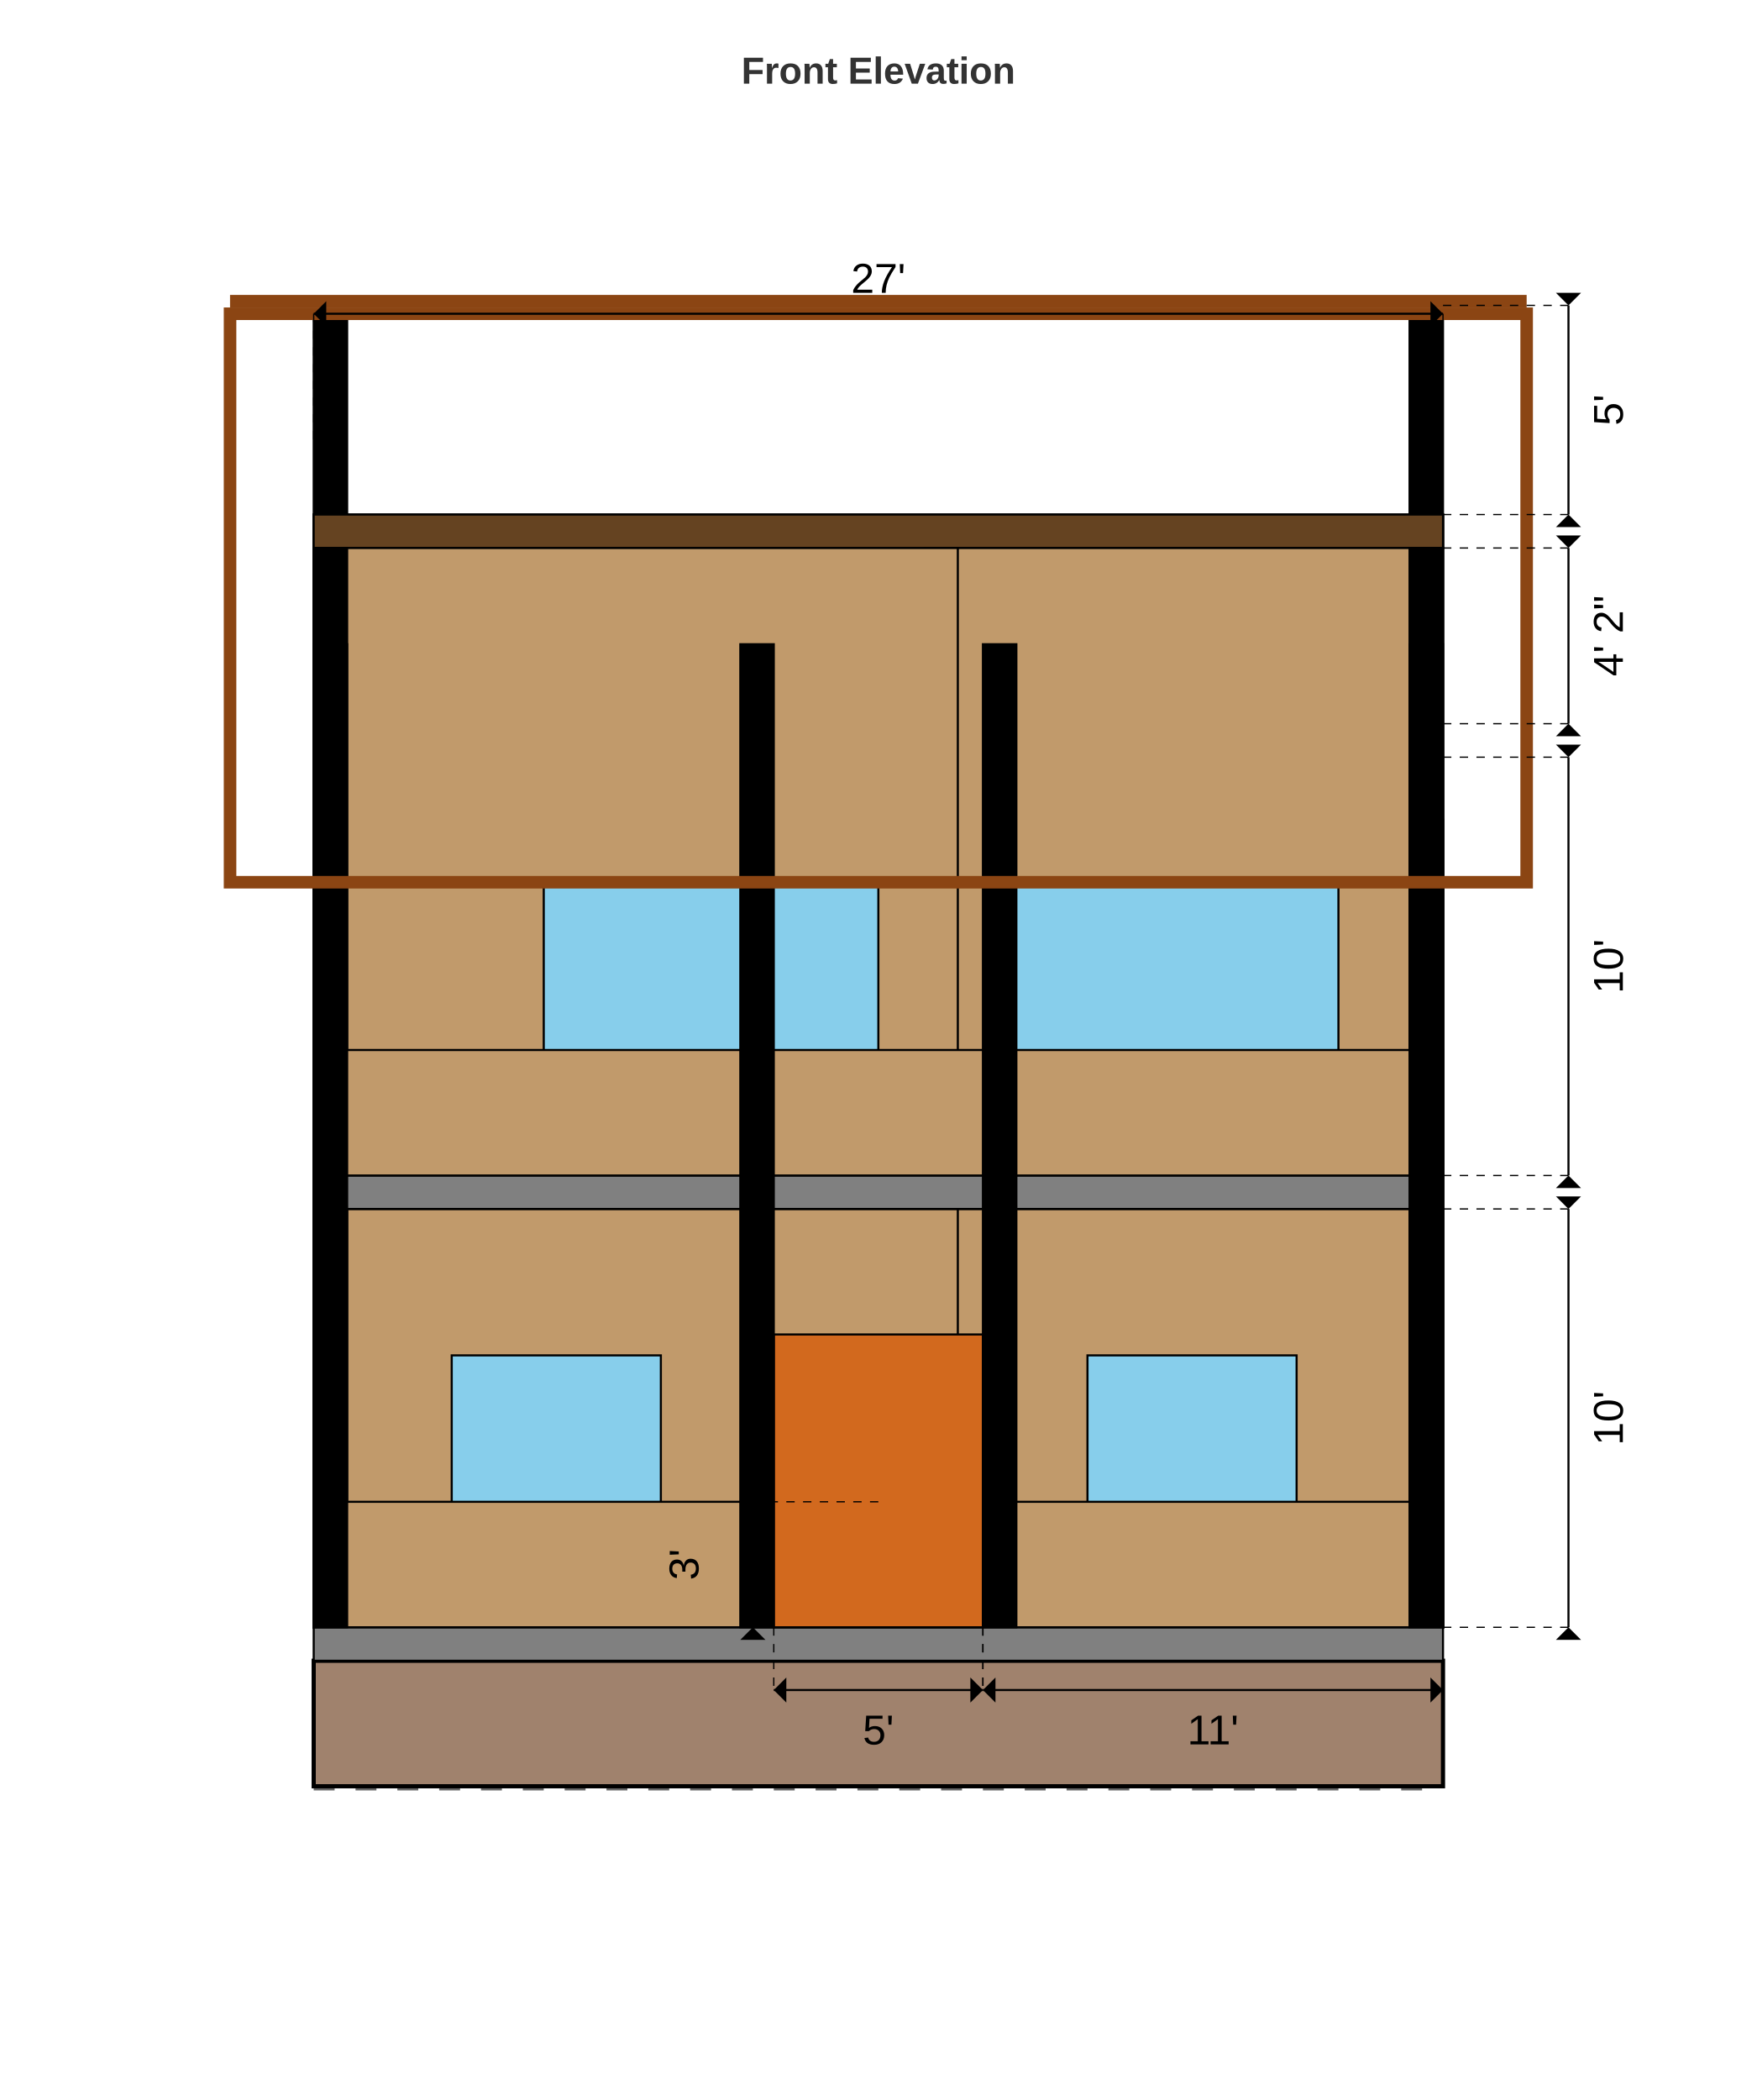
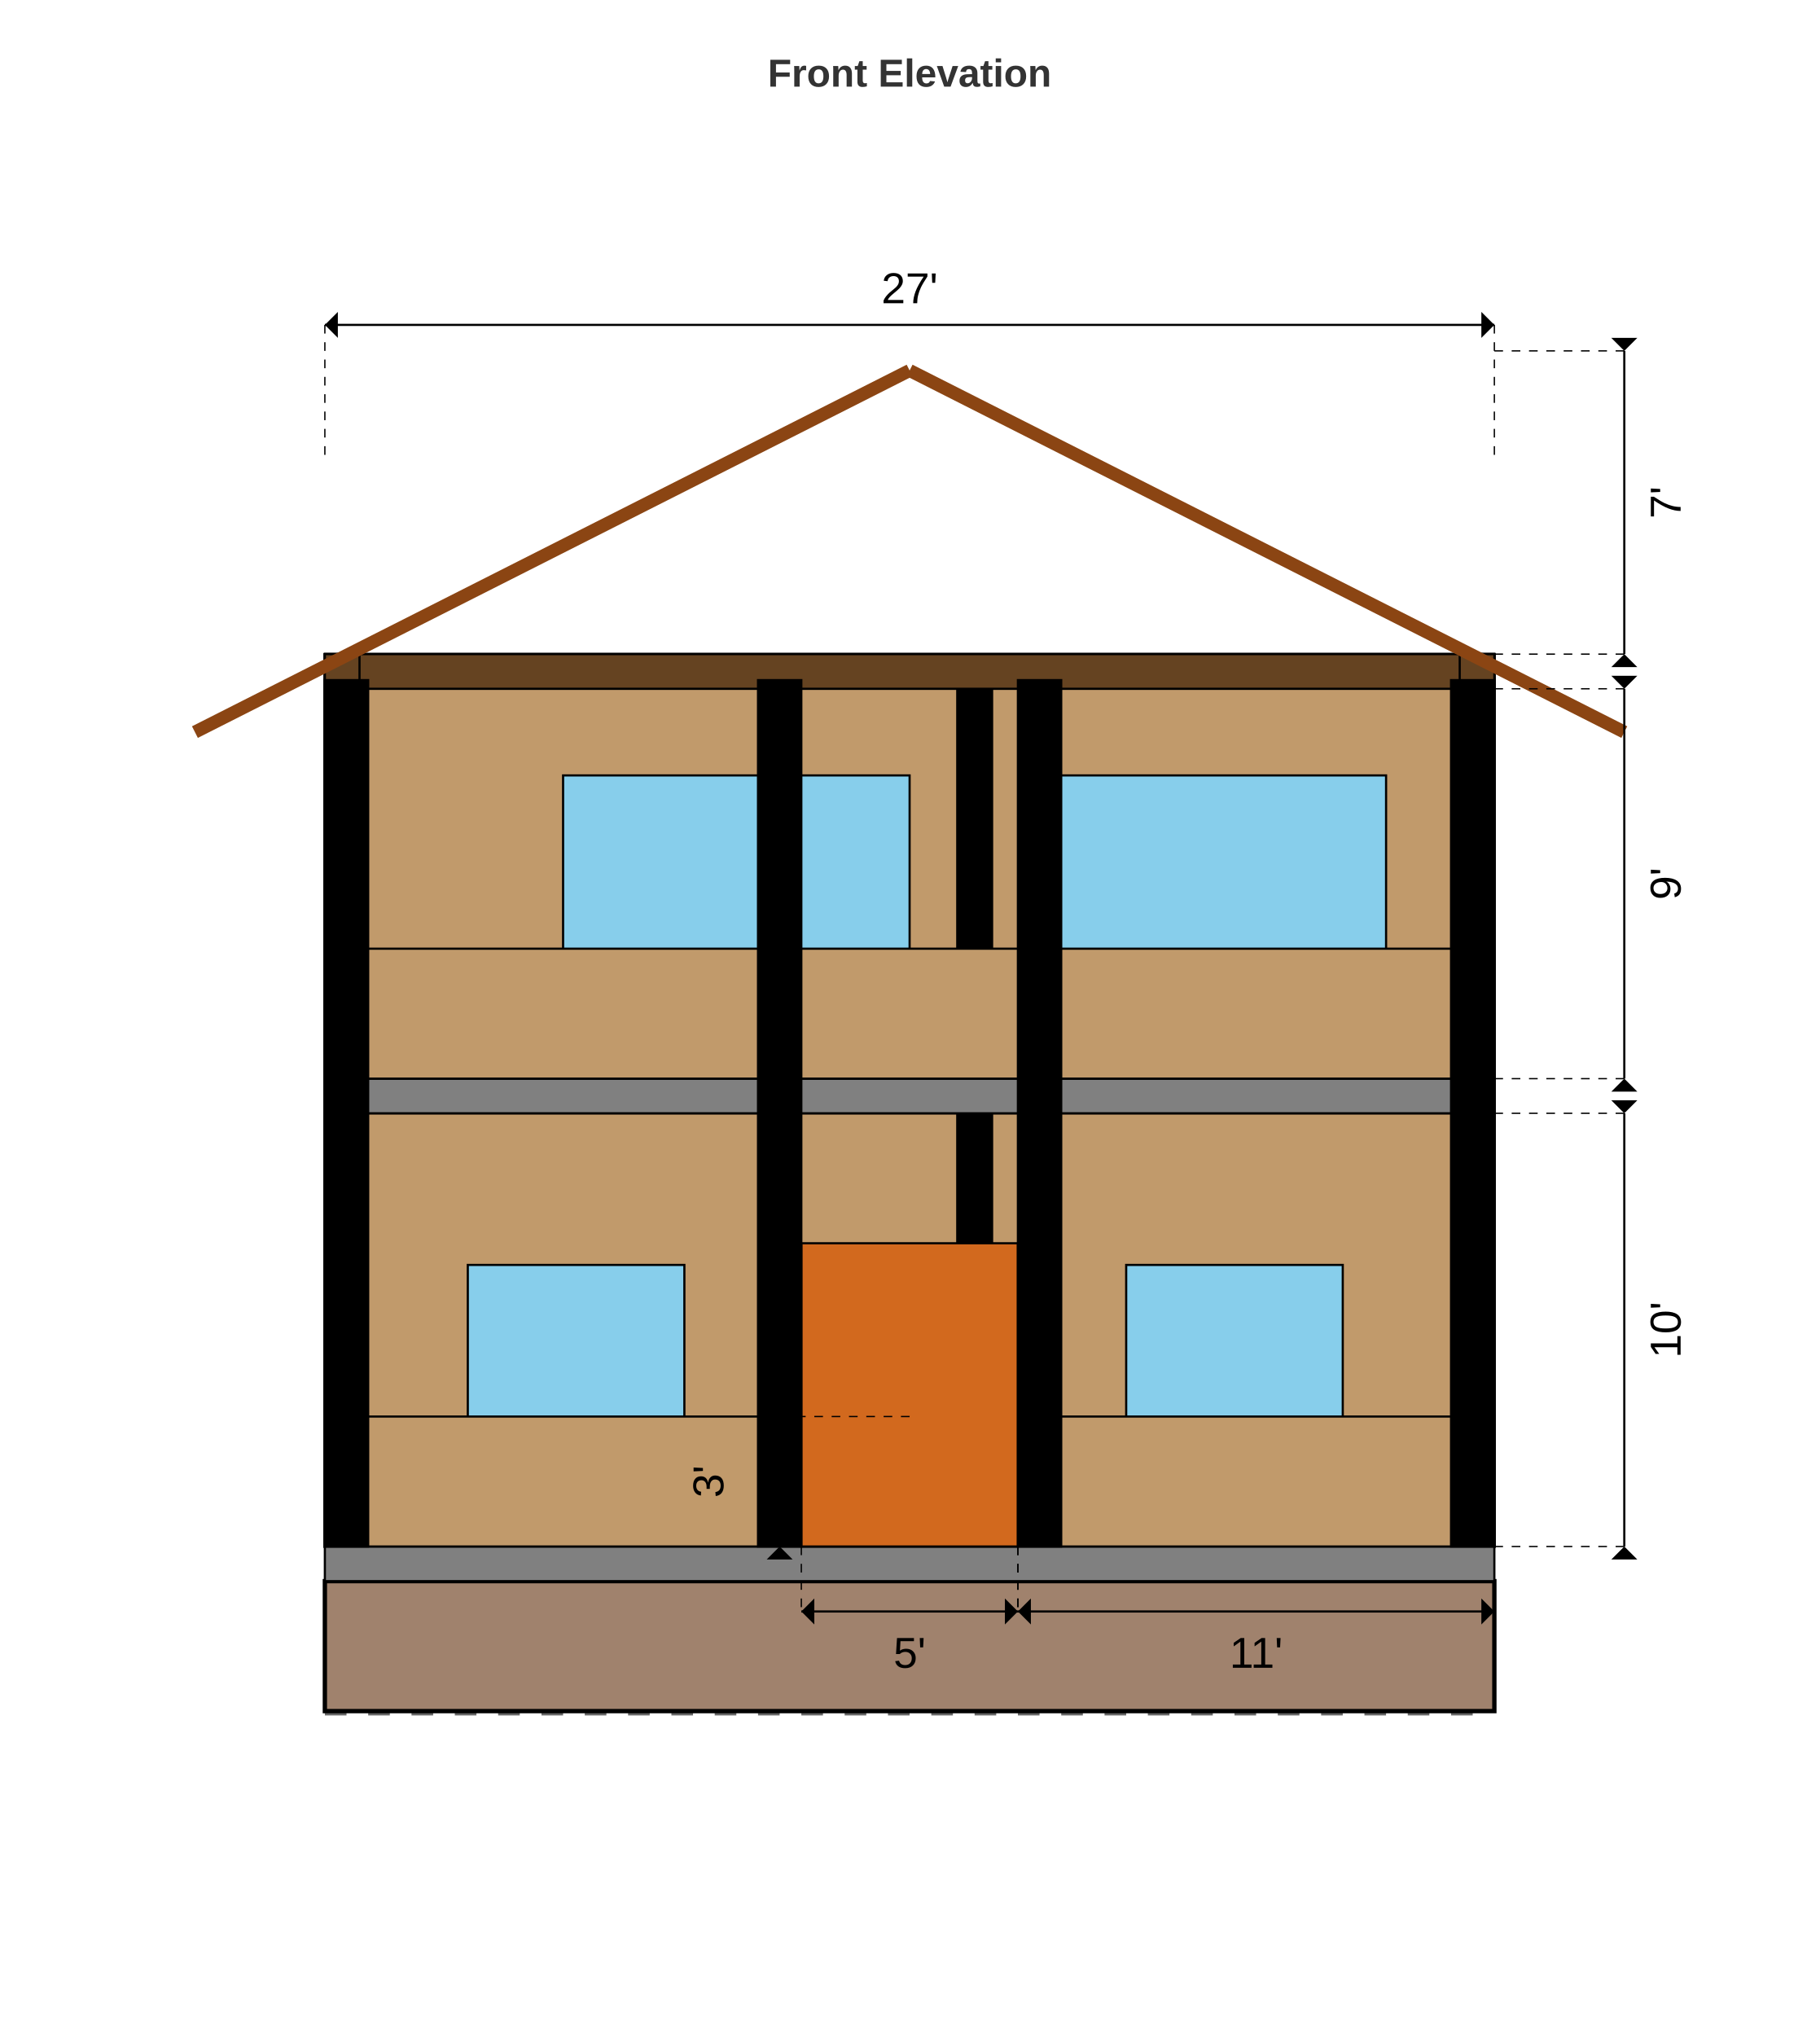
- <svg xmlns="http://www.w3.org/2000/svg" width="840.0" height="1004.0" viewBox="0 0 840.0 1004.0">
+ <svg xmlns="http://www.w3.org/2000/svg" width="840.0" height="940.0" viewBox="0 0 840.0 940.0">
  <defs>
    <style>
        text { font-family: Arial, sans-serif; }
    </style>
  </defs>
  <g transform="translate(150, 210) scale(2.0, 2.0)">
-     <line x1="0" y1="322.0" x2="270" y2="322.0" stroke="#666" stroke-width="2" stroke-dasharray="5,5" />
-     <rect x="0" y="292.0" width="270" height="30.0" fill="#A0826D" stroke="#000" stroke-width="1" />
-     <rect x="0" y="184.0" width="270" height="100.0" fill="#C19A6B" stroke="#000" stroke-width="0.5" />
-     <rect x="96.5" y="219.0" width="75" height="65.0" fill="#D2691E" stroke="#000" stroke-width="0.5" />
-     <rect x="186" y="219.0" width="60" height="40.0" fill="#87CEEB" stroke="#000" stroke-width="0.5" />
-     <rect x="22.5" y="219.0" width="60" height="40.0" fill="#87CEEB" stroke="#000" stroke-width="0.5" />
-     <rect x="0" y="91.0" width="270" height="85.0" fill="#C19A6B" stroke="#000" stroke-width="0.5" />
-     <rect x="186" y="111.0" width="60" height="60.0" fill="#87CEEB" stroke="#000" stroke-width="0.5" />
-     <rect x="101.5" y="111.0" width="65" height="60.0" fill="#87CEEB" stroke="#000" stroke-width="0.5" />
-     <rect x="22.5" y="111.0" width="60" height="60.0" fill="#87CEEB" stroke="#000" stroke-width="0.5" />
-     <rect x="8" y="176.0" width="254" height="8.0" fill="#654321" stroke="#000" stroke-width="0.5" />
-     <rect x="262.0" y="91.0" width="8" height="193.0" fill="#000" stroke="#000" stroke-width="0.5" />
-     <rect x="171.5" y="91.0" width="8" height="193.0" fill="#000" stroke="#000" stroke-width="0.5" />
-     <rect x="88.5" y="91.0" width="8" height="193.0" fill="#000" stroke="#000" stroke-width="0.5" />
-     <rect x="0.0" y="91.0" width="8" height="193.0" fill="#000" stroke="#000" stroke-width="0.5" />
-     <rect x="0" y="176.0" width="8" height="8.0" fill="#654321" stroke="#000" stroke-width="0.5" />
-     <rect x="0" y="184.0" width="94" height="100.0" fill="#C19A6B" stroke="#000" stroke-width="0.5" />
-     <rect x="0" y="76.0" width="94" height="100.0" fill="#C19A6B" stroke="#000" stroke-width="0.5" />
-     <rect x="94" y="184.0" width="40" height="100.0" fill="#C19A6B" stroke="#000" stroke-width="0.5" />
-     <rect x="0" y="18.0" width="270" height="8.0" fill="#654321" stroke="#000" stroke-width="0.5" />
-     <rect x="222.0" y="184.0" width="8" height="100.0" fill="#000" stroke="#000" stroke-width="0.5" />
-     <rect x="262.0" y="26.0" width="8" height="258.0" fill="#000" stroke="#000" stroke-width="0.5" />
-     <rect x="0.0" y="26.0" width="8" height="258.0" fill="#000" stroke="#000" stroke-width="0.5" />
-     <rect x="0" y="176.0" width="230" height="8.0" fill="#808080" stroke="#000" stroke-width="0.5" />
-     <rect x="262" y="176.0" width="8" height="8.0" fill="#654321" stroke="#000" stroke-width="0.5" />
+     <line x1="0" y1="290.0" x2="270" y2="290.0" stroke="#666" stroke-width="2" stroke-dasharray="5,5" />
+     <rect x="0" y="260.0" width="270" height="30.0" fill="#A0826D" stroke="#000" stroke-width="1" />
+     <rect x="0" y="152.0" width="270" height="100.0" fill="#C19A6B" stroke="#000" stroke-width="0.5" />
+     <rect x="96.5" y="187.0" width="75" height="65.0" fill="#D2691E" stroke="#000" stroke-width="0.5" />
+     <rect x="186" y="187.0" width="60" height="40.0" fill="#87CEEB" stroke="#000" stroke-width="0.5" />
+     <rect x="22.5" y="187.0" width="60" height="40.0" fill="#87CEEB" stroke="#000" stroke-width="0.5" />
+     <rect x="0" y="54.0" width="270" height="90.0" fill="#C19A6B" stroke="#000" stroke-width="0.5" />
+     <rect x="186" y="79.0" width="60" height="60.0" fill="#87CEEB" stroke="#000" stroke-width="0.5" />
+     <rect x="101.5" y="79.0" width="65" height="60.0" fill="#87CEEB" stroke="#000" stroke-width="0.5" />
+     <rect x="22.5" y="79.0" width="60" height="60.0" fill="#87CEEB" stroke="#000" stroke-width="0.5" />
+     <rect x="8" y="144.0" width="254" height="8.0" fill="#654321" stroke="#000" stroke-width="0.5" />
+     <rect x="171.5" y="52.0" width="10" height="200.0" fill="#000" stroke="#000" stroke-width="0.5" />
+     <rect x="86.5" y="52.0" width="10" height="200.0" fill="#000" stroke="#000" stroke-width="0.5" />
+     <rect x="0" y="46.0" width="270" height="8.0" fill="#654321" stroke="#000" stroke-width="0.5" />
+     <rect x="262.0" y="52.0" width="8" height="200.0" fill="#000" stroke="#000" stroke-width="0.5" />
+     <rect x="0.0" y="52.0" width="8" height="200.0" fill="#000" stroke="#000" stroke-width="0.5" />
+     <rect x="0" y="144.0" width="8" height="8.0" fill="#654321" stroke="#000" stroke-width="0.5" />
+     <rect x="0" y="152.0" width="94" height="100.0" fill="#C19A6B" stroke="#000" stroke-width="0.5" />
+     <rect x="0" y="54.0" width="94" height="90.0" fill="#C19A6B" stroke="#000" stroke-width="0.5" />
+     <rect x="94" y="152.0" width="40" height="100.0" fill="#C19A6B" stroke="#000" stroke-width="0.5" />
+     <rect x="222.0" y="52.0" width="8" height="200.0" fill="#000" stroke="#000" stroke-width="0.5" />
+     <rect x="83.75" y="52.0" width="12.5" height="200.0" fill="#000" stroke="#000" stroke-width="0.5" />
+     <rect x="0" y="46.0" width="270" height="8.0" fill="#654321" stroke="#000" stroke-width="0.5" />
+     <rect x="262.0" y="52.0" width="8" height="200.0" fill="#000" stroke="#000" stroke-width="0.5" />
+     <rect x="0.0" y="52.0" width="8" height="200.0" fill="#000" stroke="#000" stroke-width="0.5" />
+     <rect x="8" y="54.0" width="78" height="90.0" fill="#C19A6B" stroke="#000" stroke-width="0.5" />
+     <rect x="0" y="144.0" width="230" height="8.0" fill="#808080" stroke="#000" stroke-width="0.5" />
+     <rect x="262" y="144.0" width="8" height="8.0" fill="#654321" stroke="#000" stroke-width="0.5" />
    <g class="staircase-elevation">
-       <line x1="232.0" y1="284.0" x2="232.0" y2="279.0" stroke="#000" stroke-width="0.5" />
-       <line x1="232.0" y1="279.0" x2="233.5" y2="279.0" stroke="#000" stroke-width="0.5" />
-       <rect x="232.0" y="279.0" width="1.5" height="5.0" fill="#C19A6B" opacity="0.7" />
-       <line x1="233.5" y1="279.0" x2="233.5" y2="274.0" stroke="#000" stroke-width="0.5" />
-       <line x1="233.5" y1="274.0" x2="235.0" y2="274.0" stroke="#000" stroke-width="0.5" />
-       <rect x="233.5" y="274.0" width="1.5" height="5.0" fill="#C19A6B" opacity="0.7" />
-       <line x1="235.0" y1="274.0" x2="235.0" y2="269.0" stroke="#000" stroke-width="0.5" />
-       <line x1="235.0" y1="269.0" x2="236.5" y2="269.0" stroke="#000" stroke-width="0.5" />
-       <rect x="235.0" y="269.0" width="1.5" height="5.0" fill="#C19A6B" opacity="0.7" />
-       <line x1="236.5" y1="269.0" x2="236.5" y2="264.0" stroke="#000" stroke-width="0.5" />
-       <line x1="236.5" y1="264.0" x2="238.0" y2="264.0" stroke="#000" stroke-width="0.5" />
-       <rect x="236.5" y="264.0" width="1.5" height="5.0" fill="#C19A6B" opacity="0.7" />
-       <line x1="238.0" y1="264.0" x2="238.0" y2="259.0" stroke="#000" stroke-width="0.5" />
-       <line x1="238.0" y1="259.0" x2="239.5" y2="259.0" stroke="#000" stroke-width="0.5" />
-       <rect x="238.0" y="259.0" width="1.5" height="5.0" fill="#C19A6B" opacity="0.7" />
-       <line x1="239.5" y1="259.0" x2="239.5" y2="254.0" stroke="#000" stroke-width="0.5" />
-       <line x1="239.5" y1="254.0" x2="241.0" y2="254.0" stroke="#000" stroke-width="0.5" />
-       <rect x="239.5" y="254.0" width="1.5" height="5.0" fill="#C19A6B" opacity="0.7" />
-       <line x1="241.0" y1="254.0" x2="241.0" y2="249.0" stroke="#000" stroke-width="0.5" />
-       <line x1="241.0" y1="249.0" x2="242.5" y2="249.0" stroke="#000" stroke-width="0.5" />
-       <rect x="241.0" y="249.0" width="1.5" height="5.0" fill="#C19A6B" opacity="0.7" />
-       <line x1="242.5" y1="249.0" x2="242.5" y2="244.0" stroke="#000" stroke-width="0.5" />
-       <line x1="242.5" y1="244.0" x2="244.0" y2="244.0" stroke="#000" stroke-width="0.5" />
-       <rect x="242.5" y="244.0" width="1.5" height="5.0" fill="#C19A6B" opacity="0.7" />
-       <line x1="244.0" y1="244.0" x2="244.0" y2="239.0" stroke="#000" stroke-width="0.5" />
-       <line x1="244.0" y1="239.0" x2="245.5" y2="239.0" stroke="#000" stroke-width="0.5" />
-       <rect x="244.0" y="239.0" width="1.5" height="5.0" fill="#C19A6B" opacity="0.7" />
-       <line x1="245.5" y1="239.0" x2="245.5" y2="234.0" stroke="#000" stroke-width="0.5" />
-       <line x1="245.5" y1="234.0" x2="247.0" y2="234.0" stroke="#000" stroke-width="0.5" />
-       <rect x="245.5" y="234.0" width="1.5" height="5.0" fill="#C19A6B" opacity="0.7" />
-       <line x1="247.0" y1="234.0" x2="247.0" y2="229.0" stroke="#000" stroke-width="0.5" />
-       <line x1="247.0" y1="229.0" x2="248.5" y2="229.0" stroke="#000" stroke-width="0.5" />
-       <rect x="247.0" y="229.0" width="1.5" height="5.0" fill="#C19A6B" opacity="0.7" />
-       <line x1="248.5" y1="229.0" x2="248.5" y2="224.0" stroke="#000" stroke-width="0.5" />
-       <line x1="248.5" y1="224.0" x2="250.0" y2="224.0" stroke="#000" stroke-width="0.5" />
-       <rect x="248.5" y="224.0" width="1.5" height="5.0" fill="#C19A6B" opacity="0.7" />
-       <line x1="250.0" y1="224.0" x2="250.0" y2="219.0" stroke="#000" stroke-width="0.5" />
-       <line x1="250.0" y1="219.0" x2="251.5" y2="219.0" stroke="#000" stroke-width="0.5" />
-       <rect x="250.0" y="219.0" width="1.5" height="5.0" fill="#C19A6B" opacity="0.7" />
-       <line x1="251.5" y1="219.0" x2="251.5" y2="214.0" stroke="#000" stroke-width="0.5" />
-       <line x1="251.5" y1="214.0" x2="253.0" y2="214.0" stroke="#000" stroke-width="0.5" />
-       <rect x="251.5" y="214.0" width="1.5" height="5.0" fill="#C19A6B" opacity="0.7" />
-       <line x1="253.0" y1="214.0" x2="253.0" y2="209.0" stroke="#000" stroke-width="0.5" />
-       <line x1="253.0" y1="209.0" x2="254.5" y2="209.0" stroke="#000" stroke-width="0.5" />
-       <rect x="253.0" y="209.0" width="1.5" height="5.0" fill="#C19A6B" opacity="0.7" />
-       <line x1="254.5" y1="209.0" x2="254.5" y2="204.0" stroke="#000" stroke-width="0.5" />
-       <line x1="254.5" y1="204.0" x2="256.0" y2="204.0" stroke="#000" stroke-width="0.5" />
-       <rect x="254.5" y="204.0" width="1.5" height="5.0" fill="#C19A6B" opacity="0.7" />
-       <line x1="256.0" y1="204.0" x2="256.0" y2="199.0" stroke="#000" stroke-width="0.5" />
-       <line x1="256.0" y1="199.0" x2="257.5" y2="199.0" stroke="#000" stroke-width="0.5" />
-       <rect x="256.0" y="199.0" width="1.5" height="5.0" fill="#C19A6B" opacity="0.7" />
-       <line x1="257.5" y1="199.0" x2="257.5" y2="194.0" stroke="#000" stroke-width="0.5" />
-       <line x1="257.5" y1="194.0" x2="259.0" y2="194.0" stroke="#000" stroke-width="0.5" />
-       <rect x="257.5" y="194.0" width="1.5" height="5.0" fill="#C19A6B" opacity="0.7" />
-       <line x1="259.0" y1="194.0" x2="259.0" y2="189.0" stroke="#000" stroke-width="0.5" />
-       <line x1="259.0" y1="189.0" x2="260.5" y2="189.0" stroke="#000" stroke-width="0.5" />
-       <rect x="259.0" y="189.0" width="1.5" height="5.0" fill="#C19A6B" opacity="0.7" />
-       <line x1="260.5" y1="189.0" x2="260.5" y2="184.0" stroke="#000" stroke-width="0.5" />
-       <line x1="260.5" y1="184.0" x2="262.0" y2="184.0" stroke="#000" stroke-width="0.5" />
-       <rect x="260.5" y="184.0" width="1.5" height="5.0" fill="#C19A6B" opacity="0.7" />
-       <line x1="262.0" y1="184.0" x2="262.0" y2="284.0" stroke="#000" stroke-width="0.5" />
-       <line x1="232" y1="284.0" x2="262.0" y2="284.0" stroke="#000" stroke-width="0.5" />
+       <line x1="232.0" y1="252.0" x2="232.0" y2="247.0" stroke="#000" stroke-width="0.5" />
+       <line x1="232.0" y1="247.0" x2="233.5" y2="247.0" stroke="#000" stroke-width="0.5" />
+       <rect x="232.0" y="247.0" width="1.5" height="5.0" fill="#C19A6B" opacity="0.7" />
+       <line x1="233.5" y1="247.0" x2="233.5" y2="242.0" stroke="#000" stroke-width="0.5" />
+       <line x1="233.5" y1="242.0" x2="235.0" y2="242.0" stroke="#000" stroke-width="0.5" />
+       <rect x="233.5" y="242.0" width="1.5" height="5.0" fill="#C19A6B" opacity="0.7" />
+       <line x1="235.0" y1="242.0" x2="235.0" y2="237.0" stroke="#000" stroke-width="0.5" />
+       <line x1="235.0" y1="237.0" x2="236.5" y2="237.0" stroke="#000" stroke-width="0.5" />
+       <rect x="235.0" y="237.0" width="1.5" height="5.0" fill="#C19A6B" opacity="0.7" />
+       <line x1="236.5" y1="237.0" x2="236.5" y2="232.0" stroke="#000" stroke-width="0.5" />
+       <line x1="236.5" y1="232.0" x2="238.0" y2="232.0" stroke="#000" stroke-width="0.5" />
+       <rect x="236.5" y="232.0" width="1.5" height="5.0" fill="#C19A6B" opacity="0.7" />
+       <line x1="238.0" y1="232.0" x2="238.0" y2="227.0" stroke="#000" stroke-width="0.5" />
+       <line x1="238.0" y1="227.0" x2="239.5" y2="227.0" stroke="#000" stroke-width="0.5" />
+       <rect x="238.0" y="227.0" width="1.5" height="5.0" fill="#C19A6B" opacity="0.7" />
+       <line x1="239.5" y1="227.0" x2="239.5" y2="222.0" stroke="#000" stroke-width="0.5" />
+       <line x1="239.5" y1="222.0" x2="241.0" y2="222.0" stroke="#000" stroke-width="0.5" />
+       <rect x="239.5" y="222.0" width="1.5" height="5.0" fill="#C19A6B" opacity="0.7" />
+       <line x1="241.0" y1="222.0" x2="241.0" y2="217.0" stroke="#000" stroke-width="0.5" />
+       <line x1="241.0" y1="217.0" x2="242.5" y2="217.0" stroke="#000" stroke-width="0.5" />
+       <rect x="241.0" y="217.0" width="1.5" height="5.0" fill="#C19A6B" opacity="0.7" />
+       <line x1="242.5" y1="217.0" x2="242.5" y2="212.0" stroke="#000" stroke-width="0.5" />
+       <line x1="242.5" y1="212.0" x2="244.0" y2="212.0" stroke="#000" stroke-width="0.5" />
+       <rect x="242.5" y="212.0" width="1.5" height="5.0" fill="#C19A6B" opacity="0.7" />
+       <line x1="244.0" y1="212.0" x2="244.0" y2="207.0" stroke="#000" stroke-width="0.5" />
+       <line x1="244.0" y1="207.0" x2="245.5" y2="207.0" stroke="#000" stroke-width="0.5" />
+       <rect x="244.0" y="207.0" width="1.5" height="5.0" fill="#C19A6B" opacity="0.7" />
+       <line x1="245.5" y1="207.0" x2="245.5" y2="202.0" stroke="#000" stroke-width="0.5" />
+       <line x1="245.5" y1="202.0" x2="247.0" y2="202.0" stroke="#000" stroke-width="0.5" />
+       <rect x="245.5" y="202.0" width="1.5" height="5.0" fill="#C19A6B" opacity="0.7" />
+       <line x1="247.0" y1="202.0" x2="247.0" y2="197.0" stroke="#000" stroke-width="0.5" />
+       <line x1="247.0" y1="197.0" x2="248.5" y2="197.0" stroke="#000" stroke-width="0.5" />
+       <rect x="247.0" y="197.0" width="1.5" height="5.0" fill="#C19A6B" opacity="0.7" />
+       <line x1="248.5" y1="197.0" x2="248.5" y2="192.0" stroke="#000" stroke-width="0.5" />
+       <line x1="248.5" y1="192.0" x2="250.0" y2="192.0" stroke="#000" stroke-width="0.5" />
+       <rect x="248.5" y="192.0" width="1.5" height="5.0" fill="#C19A6B" opacity="0.7" />
+       <line x1="250.0" y1="192.0" x2="250.0" y2="187.0" stroke="#000" stroke-width="0.5" />
+       <line x1="250.0" y1="187.0" x2="251.5" y2="187.0" stroke="#000" stroke-width="0.5" />
+       <rect x="250.0" y="187.0" width="1.5" height="5.0" fill="#C19A6B" opacity="0.7" />
+       <line x1="251.5" y1="187.0" x2="251.5" y2="182.0" stroke="#000" stroke-width="0.5" />
+       <line x1="251.5" y1="182.0" x2="253.0" y2="182.0" stroke="#000" stroke-width="0.5" />
+       <rect x="251.5" y="182.0" width="1.5" height="5.0" fill="#C19A6B" opacity="0.7" />
+       <line x1="253.0" y1="182.0" x2="253.0" y2="177.0" stroke="#000" stroke-width="0.5" />
+       <line x1="253.0" y1="177.0" x2="254.5" y2="177.0" stroke="#000" stroke-width="0.5" />
+       <rect x="253.0" y="177.0" width="1.5" height="5.0" fill="#C19A6B" opacity="0.7" />
+       <line x1="254.5" y1="177.0" x2="254.5" y2="172.0" stroke="#000" stroke-width="0.5" />
+       <line x1="254.5" y1="172.0" x2="256.0" y2="172.0" stroke="#000" stroke-width="0.5" />
+       <rect x="254.5" y="172.0" width="1.5" height="5.0" fill="#C19A6B" opacity="0.7" />
+       <line x1="256.0" y1="172.0" x2="256.0" y2="167.0" stroke="#000" stroke-width="0.5" />
+       <line x1="256.0" y1="167.0" x2="257.5" y2="167.0" stroke="#000" stroke-width="0.5" />
+       <rect x="256.0" y="167.0" width="1.5" height="5.0" fill="#C19A6B" opacity="0.7" />
+       <line x1="257.5" y1="167.0" x2="257.5" y2="162.0" stroke="#000" stroke-width="0.5" />
+       <line x1="257.5" y1="162.0" x2="259.0" y2="162.0" stroke="#000" stroke-width="0.5" />
+       <rect x="257.5" y="162.0" width="1.5" height="5.0" fill="#C19A6B" opacity="0.7" />
+       <line x1="259.0" y1="162.0" x2="259.0" y2="157.0" stroke="#000" stroke-width="0.5" />
+       <line x1="259.0" y1="157.0" x2="260.5" y2="157.0" stroke="#000" stroke-width="0.5" />
+       <rect x="259.0" y="157.0" width="1.5" height="5.0" fill="#C19A6B" opacity="0.7" />
+       <line x1="260.5" y1="157.0" x2="260.5" y2="152.0" stroke="#000" stroke-width="0.5" />
+       <line x1="260.5" y1="152.0" x2="262.0" y2="152.0" stroke="#000" stroke-width="0.5" />
+       <rect x="260.5" y="152.0" width="1.5" height="5.0" fill="#C19A6B" opacity="0.7" />
+       <line x1="262.0" y1="152.0" x2="262.0" y2="252.0" stroke="#000" stroke-width="0.5" />
+       <line x1="232" y1="252.0" x2="262.0" y2="252.0" stroke="#000" stroke-width="0.5" />
    </g>
-     <rect x="10" y="68.0" width="84" height="8.0" fill="#808080" stroke="#000" stroke-width="0.5" />
-     <rect x="146" y="184.0" width="124" height="100.0" fill="#C19A6B" stroke="#000" stroke-width="0.5" />
-     <rect x="150" y="219.0" width="30" height="65.0" fill="#D2691E" stroke="#000" stroke-width="0.5" />
-     <rect x="0" y="184.0" width="154" height="100.0" fill="#C19A6B" stroke="#000" stroke-width="0.5" />
-     <rect x="116" y="219.0" width="30" height="65.0" fill="#D2691E" stroke="#000" stroke-width="0.5" />
-     <rect x="146" y="76.0" width="124" height="100.0" fill="#C19A6B" stroke="#000" stroke-width="0.5" />
-     <rect x="150" y="111.0" width="30" height="65.0" fill="#D2691E" stroke="#000" stroke-width="0.5" />
-     <rect x="0" y="76.0" width="154" height="100.0" fill="#C19A6B" stroke="#000" stroke-width="0.5" />
-     <rect x="116" y="111.0" width="30" height="65.0" fill="#D2691E" stroke="#000" stroke-width="0.5" />
-     <rect x="262.0" y="-29.0" width="8" height="313.0" fill="#000" stroke="#000" stroke-width="0.5" />
-     <rect x="0.0" y="-29.0" width="8" height="313.0" fill="#000" stroke="#000" stroke-width="0.5" />
-     <rect x="262" y="18.0" width="8" height="8.0" fill="#654321" stroke="#000" stroke-width="0.5" />
-     <rect x="0" y="18.0" width="8" height="8.0" fill="#654321" stroke="#000" stroke-width="0.5" />
-     <rect x="10" y="68.0" width="252" height="8.0" fill="#808080" stroke="#000" stroke-width="0.5" />
-     <rect x="0" y="18.0" width="270" height="8.0" fill="#654321" stroke="#000" stroke-width="0.5" />
-     <rect x="146" y="184.0" width="124" height="100.0" fill="#C19A6B" stroke="#000" stroke-width="0.5" />
-     <rect x="185" y="219.0" width="50" height="40.0" fill="#87CEEB" stroke="#000" stroke-width="0.5" />
-     <rect x="0" y="184.0" width="154" height="100.0" fill="#C19A6B" stroke="#000" stroke-width="0.5" />
-     <rect x="116" y="219.0" width="30" height="65.0" fill="#D2691E" stroke="#000" stroke-width="0.5" />
-     <rect x="33" y="219.0" width="50" height="40.0" fill="#87CEEB" stroke="#000" stroke-width="0.5" />
-     <rect x="146" y="26.0" width="124" height="150.0" fill="#C19A6B" stroke="#000" stroke-width="0.5" />
-     <rect x="165" y="106.0" width="80" height="65.0" fill="#87CEEB" stroke="#000" stroke-width="0.5" />
-     <rect x="0" y="26.0" width="154" height="150.0" fill="#C19A6B" stroke="#000" stroke-width="0.5" />
-     <rect x="55" y="106.0" width="80" height="65.0" fill="#87CEEB" stroke="#000" stroke-width="0.5" />
-     <rect x="262.0" y="26.0" width="8" height="258.0" fill="#000" stroke="#000" stroke-width="0.5" />
-     <rect x="0.0" y="26.0" width="8" height="258.0" fill="#000" stroke="#000" stroke-width="0.5" />
-     <rect x="0" y="284.0" width="270" height="8.0" fill="#808080" stroke="#000" stroke-width="0.5" />
-     <rect x="0" y="176.0" width="270" height="8.0" fill="#808080" stroke="#000" stroke-width="0.5" />
-     <rect x="0" y="254.0" width="270" height="30.0" fill="#C19A6B" stroke="#000" stroke-width="0.5" />
-     <rect x="110" y="214.0" width="50" height="70.0" fill="#D2691E" stroke="#000" stroke-width="0.5" />
-     <rect x="0" y="146.0" width="270" height="30.0" fill="#C19A6B" stroke="#000" stroke-width="0.5" />
-     <rect x="262.0" y="49.0" width="8" height="235.0" fill="#000" stroke="#000" stroke-width="0.5" />
-     <rect x="160.0" y="49.0" width="8" height="235.0" fill="#000" stroke="#000" stroke-width="0.5" />
-     <rect x="102.0" y="49.0" width="8" height="235.0" fill="#000" stroke="#000" stroke-width="0.5" />
-     <rect x="0.0" y="49.0" width="8" height="235.0" fill="#000" stroke="#000" stroke-width="0.5" />
-     <rect x="-20" y="-30.0" width="310" height="135.895" fill="none" stroke="#8B4513" stroke-width="3" />
-     <line x1="290" y1="-33.0" x2="-20" y2="-33.0" stroke="#8B4513" stroke-width="3" />
+     <rect x="146" y="152.0" width="124" height="100.0" fill="#C19A6B" stroke="#000" stroke-width="0.5" />
+     <rect x="150" y="187.0" width="30" height="65.0" fill="#D2691E" stroke="#000" stroke-width="0.5" />
+     <rect x="0" y="152.0" width="154" height="100.0" fill="#C19A6B" stroke="#000" stroke-width="0.5" />
+     <rect x="116" y="187.0" width="30" height="65.0" fill="#D2691E" stroke="#000" stroke-width="0.5" />
+     <rect x="146" y="54.0" width="124" height="90.0" fill="#C19A6B" stroke="#000" stroke-width="0.5" />
+     <rect x="150" y="79.0" width="30" height="65.0" fill="#D2691E" stroke="#000" stroke-width="0.5" />
+     <rect x="0" y="54.0" width="154" height="90.0" fill="#C19A6B" stroke="#000" stroke-width="0.5" />
+     <rect x="116" y="79.0" width="30" height="65.0" fill="#D2691E" stroke="#000" stroke-width="0.5" />
+     <rect x="0" y="46.0" width="270" height="8.0" fill="#654321" stroke="#000" stroke-width="0.5" />
+     <rect x="257.55" y="52.0" width="12.5" height="200.0" fill="#000" stroke="#000" stroke-width="0.5" />
+     <rect x="-0.05" y="52.0" width="12.5" height="200.0" fill="#000" stroke="#000" stroke-width="0.5" />
+     <rect x="146.0" y="52.0" width="8" height="200.0" fill="#000" stroke="#000" stroke-width="0.5" />
+     <rect x="0" y="46.0" width="270" height="8.0" fill="#654321" stroke="#000" stroke-width="0.5" />
+     <rect x="146" y="152.0" width="124" height="100.0" fill="#C19A6B" stroke="#000" stroke-width="0.5" />
+     <rect x="185" y="187.0" width="50" height="40.0" fill="#87CEEB" stroke="#000" stroke-width="0.5" />
+     <rect x="0" y="152.0" width="154" height="100.0" fill="#C19A6B" stroke="#000" stroke-width="0.5" />
+     <rect x="116" y="187.0" width="30" height="65.0" fill="#D2691E" stroke="#000" stroke-width="0.5" />
+     <rect x="33" y="187.0" width="50" height="40.0" fill="#87CEEB" stroke="#000" stroke-width="0.5" />
+     <rect x="146" y="54.0" width="124" height="90.0" fill="#C19A6B" stroke="#000" stroke-width="0.5" />
+     <rect x="165" y="74.0" width="80" height="65.0" fill="#87CEEB" stroke="#000" stroke-width="0.5" />
+     <rect x="0" y="54.0" width="154" height="90.0" fill="#C19A6B" stroke="#000" stroke-width="0.5" />
+     <rect x="55" y="74.0" width="80" height="65.0" fill="#87CEEB" stroke="#000" stroke-width="0.5" />
+     <rect x="262.0" y="52.0" width="8" height="200.0" fill="#000" stroke="#000" stroke-width="0.5" />
+     <rect x="146.0" y="52.0" width="8" height="200.0" fill="#000" stroke="#000" stroke-width="0.5" />
+     <rect x="0.0" y="52.0" width="8" height="200.0" fill="#000" stroke="#000" stroke-width="0.5" />
+     <rect x="0" y="46.0" width="270" height="8.0" fill="#654321" stroke="#000" stroke-width="0.5" />
+     <rect x="262" y="46.0" width="8" height="8.0" fill="#654321" stroke="#000" stroke-width="0.5" />
+     <rect x="0" y="46.0" width="8" height="8.0" fill="#654321" stroke="#000" stroke-width="0.5" />
+     <rect x="0" y="252.0" width="270" height="8.0" fill="#808080" stroke="#000" stroke-width="0.5" />
+     <rect x="0" y="144.0" width="270" height="8.0" fill="#808080" stroke="#000" stroke-width="0.5" />
+     <rect x="0" y="222.0" width="270" height="30.0" fill="#C19A6B" stroke="#000" stroke-width="0.5" />
+     <rect x="110" y="182.0" width="50" height="70.0" fill="#D2691E" stroke="#000" stroke-width="0.5" />
+     <rect x="0" y="114.0" width="270" height="30.0" fill="#C19A6B" stroke="#000" stroke-width="0.5" />
+     <rect x="260.0" y="52.0" width="10" height="200.0" fill="#000" stroke="#000" stroke-width="0.5" />
+     <rect x="160.0" y="52.0" width="10" height="200.0" fill="#000" stroke="#000" stroke-width="0.5" />
+     <rect x="100.0" y="52.0" width="10" height="200.0" fill="#000" stroke="#000" stroke-width="0.5" />
+     <rect x="0.0" y="52.0" width="10" height="200.0" fill="#000" stroke="#000" stroke-width="0.5" />
+     <line x1="300" y1="64.0" x2="135.0" y2="-19.476" stroke="#8B4513" stroke-width="3" />
+     <line x1="135.0" y1="-19.476" x2="-30" y2="64.0" stroke="#8B4513" stroke-width="3" />
    <g class="dimension">
-       <line x1="300" y1="284.0" x2="300" y2="184.0" stroke="#000" stroke-width="0.5" />
-       <line x1="270" y1="284.0" x2="300" y2="284.0" stroke="#000" stroke-width="0.3" stroke-dasharray="2,2" />
-       <line x1="270" y1="184.0" x2="300" y2="184.0" stroke="#000" stroke-width="0.3" stroke-dasharray="2,2" />
-       <polygon points="300,284.0 297,287.0 303,287.0" fill="#000" />
-       <polygon points="300,184.0 297,181.0 303,181.0" fill="#000" />
-       <text x="313" y="234.0" text-anchor="middle" font-size="10" fill="#000" transform="rotate(-90 313 234.0)">10'</text>
+       <line x1="300" y1="252.0" x2="300" y2="152.0" stroke="#000" stroke-width="0.5" />
+       <line x1="270" y1="252.0" x2="300" y2="252.0" stroke="#000" stroke-width="0.3" stroke-dasharray="2,2" />
+       <line x1="270" y1="152.0" x2="300" y2="152.0" stroke="#000" stroke-width="0.3" stroke-dasharray="2,2" />
+       <polygon points="300,252.0 297,255.0 303,255.0" fill="#000" />
+       <polygon points="300,152.0 297,149.0 303,149.0" fill="#000" />
+       <text x="313" y="202.0" text-anchor="middle" font-size="10" fill="#000" transform="rotate(-90 313 202.0)">10'</text>
    </g>
    <g class="dimension">
-       <line x1="300" y1="176.0" x2="300" y2="76.0" stroke="#000" stroke-width="0.5" />
-       <line x1="270" y1="176.0" x2="300" y2="176.0" stroke="#000" stroke-width="0.3" stroke-dasharray="2,2" />
-       <line x1="270" y1="76.0" x2="300" y2="76.0" stroke="#000" stroke-width="0.3" stroke-dasharray="2,2" />
-       <polygon points="300,176.0 297,179.0 303,179.0" fill="#000" />
-       <polygon points="300,76.0 297,73.0 303,73.0" fill="#000" />
-       <text x="313" y="126.0" text-anchor="middle" font-size="10" fill="#000" transform="rotate(-90 313 126.0)">10'</text>
+       <line x1="300" y1="144.0" x2="300" y2="54.0" stroke="#000" stroke-width="0.5" />
+       <line x1="270" y1="144.0" x2="300" y2="144.0" stroke="#000" stroke-width="0.3" stroke-dasharray="2,2" />
+       <line x1="270" y1="54.0" x2="300" y2="54.0" stroke="#000" stroke-width="0.3" stroke-dasharray="2,2" />
+       <polygon points="300,144.0 297,147.0 303,147.0" fill="#000" />
+       <polygon points="300,54.0 297,51.0 303,51.0" fill="#000" />
+       <text x="313" y="99.0" text-anchor="middle" font-size="10" fill="#000" transform="rotate(-90 313 99.0)">9'</text>
    </g>
    <g class="dimension">
-       <line x1="300" y1="68.0" x2="300" y2="26.0" stroke="#000" stroke-width="0.5" />
-       <line x1="270" y1="68.0" x2="300" y2="68.0" stroke="#000" stroke-width="0.3" stroke-dasharray="2,2" />
-       <line x1="270" y1="26.0" x2="300" y2="26.0" stroke="#000" stroke-width="0.3" stroke-dasharray="2,2" />
-       <polygon points="300,68.0 297,71.0 303,71.0" fill="#000" />
-       <polygon points="300,26.0 297,23.0 303,23.0" fill="#000" />
-       <text x="313" y="47.0" text-anchor="middle" font-size="10" fill="#000" transform="rotate(-90 313 47.0)">4' 2"</text>
-     </g>
-     <g class="dimension">
-       <line x1="300" y1="18.0" x2="300" y2="-32.0" stroke="#000" stroke-width="0.5" />
-       <line x1="270" y1="18.0" x2="300" y2="18.0" stroke="#000" stroke-width="0.3" stroke-dasharray="2,2" />
-       <line x1="270" y1="-32.0" x2="300" y2="-32.0" stroke="#000" stroke-width="0.3" stroke-dasharray="2,2" />
-       <polygon points="300,18.0 297,21.0 303,21.0" fill="#000" />
-       <polygon points="300,-32.0 297,-35.0 303,-35.0" fill="#000" />
-       <text x="313" y="-7.0" text-anchor="middle" font-size="10" fill="#000" transform="rotate(-90 313 -7.0)">5'</text>
+       <line x1="300" y1="46.0" x2="300" y2="-24.0" stroke="#000" stroke-width="0.5" />
+       <line x1="270" y1="46.0" x2="300" y2="46.0" stroke="#000" stroke-width="0.3" stroke-dasharray="2,2" />
+       <line x1="270" y1="-24.0" x2="300" y2="-24.0" stroke="#000" stroke-width="0.3" stroke-dasharray="2,2" />
+       <polygon points="300,46.0 297,49.0 303,49.0" fill="#000" />
+       <polygon points="300,-24.0 297,-27.0 303,-27.0" fill="#000" />
+       <text x="313" y="11.0" text-anchor="middle" font-size="10" fill="#000" transform="rotate(-90 313 11.0)">7'</text>
    </g>
    <g class="dimension">
      <line x1="0" y1="-30.0" x2="270" y2="-30.0" stroke="#000" stroke-width="0.5" />
      <line x1="0" y1="0.0" x2="0" y2="-30.0" stroke="#000" stroke-width="0.3" stroke-dasharray="2,2" />
      <line x1="270" y1="0.0" x2="270" y2="-30.0" stroke="#000" stroke-width="0.3" stroke-dasharray="2,2" />
      <polygon points="0,-30.0 3,-33.0 3,-27.0" fill="#000" />
      <polygon points="270,-30.0 267,-33.0 267,-27.0" fill="#000" />
      <text x="135.0" y="-35.0" text-anchor="middle" font-size="10" fill="#000">27'</text>
    </g>
    <g class="dimension">
-       <line x1="160" y1="299.0" x2="270" y2="299.0" stroke="#000" stroke-width="0.5" />
-       <line x1="160" y1="284.0" x2="160" y2="299.0" stroke="#000" stroke-width="0.3" stroke-dasharray="2,2" />
-       <line x1="270" y1="284.0" x2="270" y2="299.0" stroke="#000" stroke-width="0.3" stroke-dasharray="2,2" />
-       <polygon points="160,299.0 163,296.0 163,302.0" fill="#000" />
-       <polygon points="270,299.0 267,296.0 267,302.0" fill="#000" />
-       <text x="215.0" y="312.0" text-anchor="middle" font-size="10" fill="#000">11'</text>
+       <line x1="160" y1="267.0" x2="270" y2="267.0" stroke="#000" stroke-width="0.5" />
+       <line x1="160" y1="252.0" x2="160" y2="267.0" stroke="#000" stroke-width="0.3" stroke-dasharray="2,2" />
+       <line x1="270" y1="252.0" x2="270" y2="267.0" stroke="#000" stroke-width="0.3" stroke-dasharray="2,2" />
+       <polygon points="160,267.0 163,264.0 163,270.0" fill="#000" />
+       <polygon points="270,267.0 267,264.0 267,270.0" fill="#000" />
+       <text x="215.0" y="280.0" text-anchor="middle" font-size="10" fill="#000">11'</text>
    </g>
    <g class="dimension">
-       <line x1="110" y1="299.0" x2="160" y2="299.0" stroke="#000" stroke-width="0.5" />
-       <line x1="110" y1="284.0" x2="110" y2="299.0" stroke="#000" stroke-width="0.3" stroke-dasharray="2,2" />
-       <line x1="160" y1="284.0" x2="160" y2="299.0" stroke="#000" stroke-width="0.3" stroke-dasharray="2,2" />
-       <polygon points="110,299.0 113,296.0 113,302.0" fill="#000" />
-       <polygon points="160,299.0 157,296.0 157,302.0" fill="#000" />
-       <text x="135.0" y="312.0" text-anchor="middle" font-size="10" fill="#000">5'</text>
+       <line x1="110" y1="267.0" x2="160" y2="267.0" stroke="#000" stroke-width="0.5" />
+       <line x1="110" y1="252.0" x2="110" y2="267.0" stroke="#000" stroke-width="0.3" stroke-dasharray="2,2" />
+       <line x1="160" y1="252.0" x2="160" y2="267.0" stroke="#000" stroke-width="0.3" stroke-dasharray="2,2" />
+       <polygon points="110,267.0 113,264.0 113,270.0" fill="#000" />
+       <polygon points="160,267.0 157,264.0 157,270.0" fill="#000" />
+       <text x="135.0" y="280.0" text-anchor="middle" font-size="10" fill="#000">5'</text>
    </g>
    <g class="dimension">
-       <line x1="105.0" y1="284.0" x2="105.0" y2="254.0" stroke="#000" stroke-width="0.5" />
-       <line x1="135.0" y1="284.0" x2="105.0" y2="284.0" stroke="#000" stroke-width="0.3" stroke-dasharray="2,2" />
-       <line x1="135.0" y1="254.0" x2="105.0" y2="254.0" stroke="#000" stroke-width="0.3" stroke-dasharray="2,2" />
-       <polygon points="105.0,284.0 102.0,287.0 108.0,287.0" fill="#000" />
-       <polygon points="105.0,254.0 102.0,251.0 108.0,251.0" fill="#000" />
-       <text x="92.0" y="269.0" text-anchor="middle" font-size="10" fill="#000" transform="rotate(-90 92.0 269.0)">3'</text>
+       <line x1="105.0" y1="252.0" x2="105.0" y2="222.0" stroke="#000" stroke-width="0.5" />
+       <line x1="135.0" y1="252.0" x2="105.0" y2="252.0" stroke="#000" stroke-width="0.3" stroke-dasharray="2,2" />
+       <line x1="135.0" y1="222.0" x2="105.0" y2="222.0" stroke="#000" stroke-width="0.3" stroke-dasharray="2,2" />
+       <polygon points="105.0,252.0 102.0,255.0 108.0,255.0" fill="#000" />
+       <polygon points="105.0,222.0 102.0,219.0 108.0,219.0" fill="#000" />
+       <text x="92.0" y="237.0" text-anchor="middle" font-size="10" fill="#000" transform="rotate(-90 92.0 237.0)">3'</text>
    </g>
  </g>
  <text x="420.0" y="40.0" text-anchor="middle" font-size="18" font-weight="bold" fill="#333">Front Elevation</text>
</svg>
